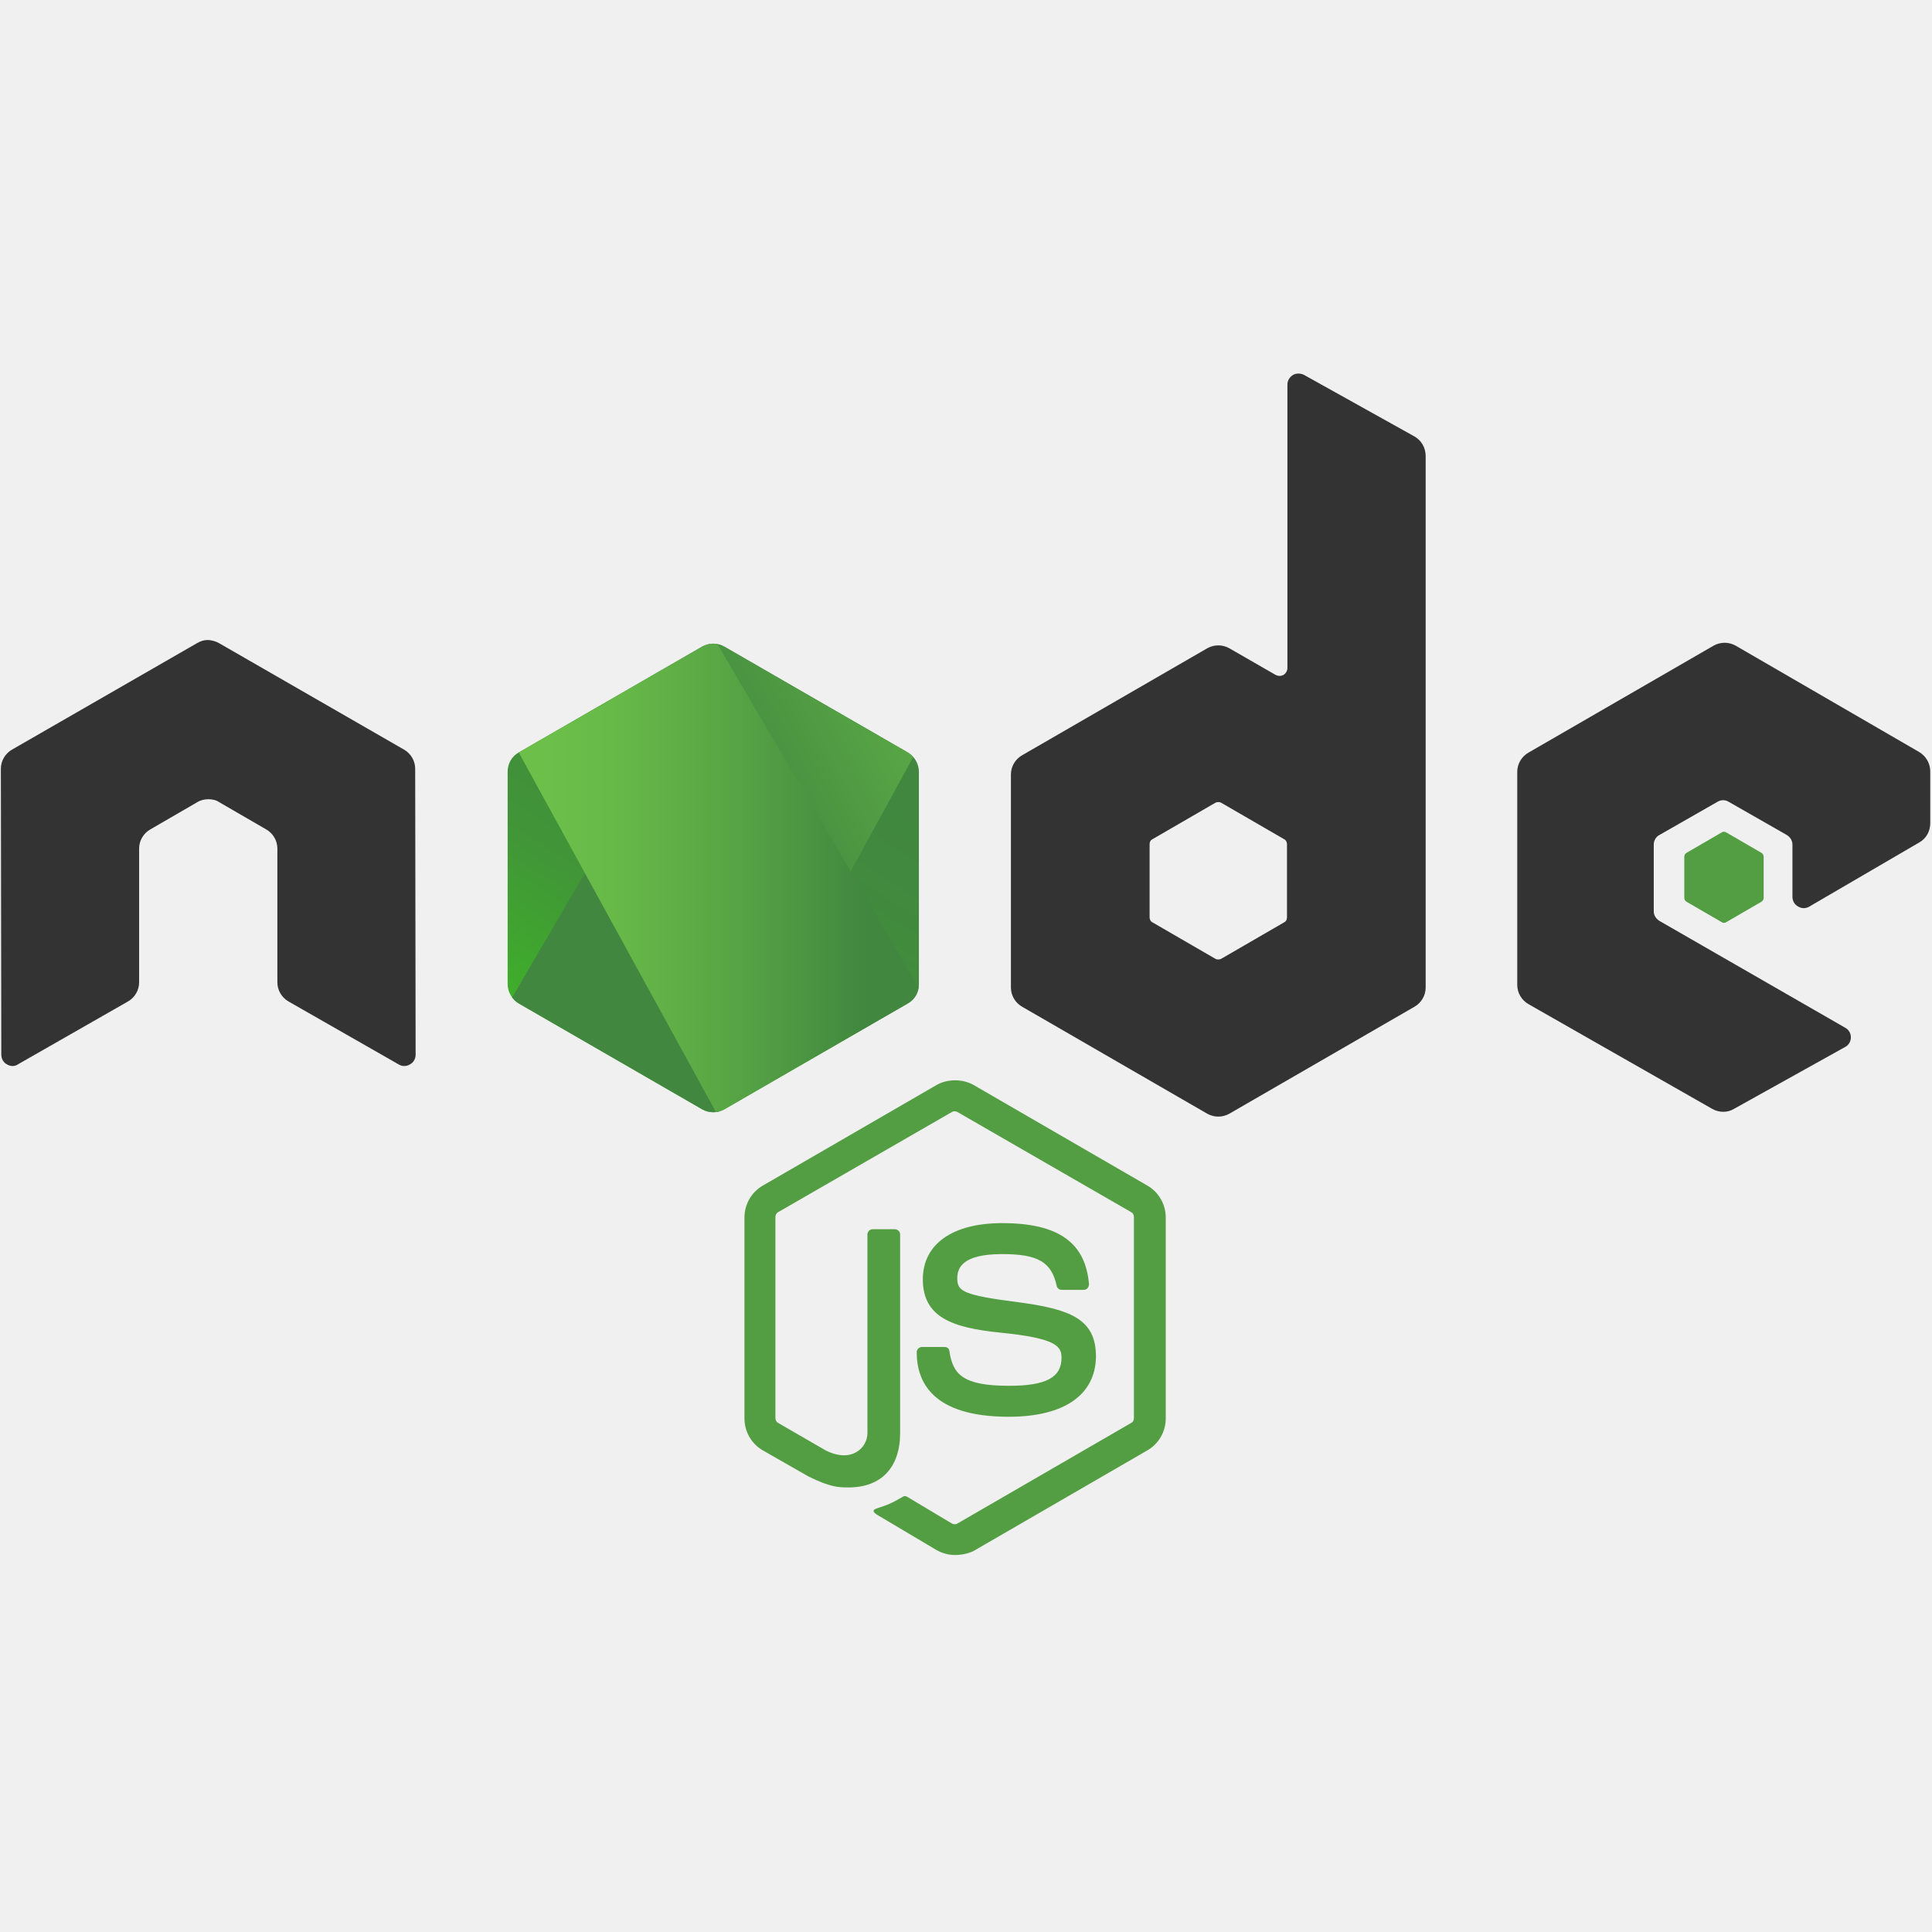
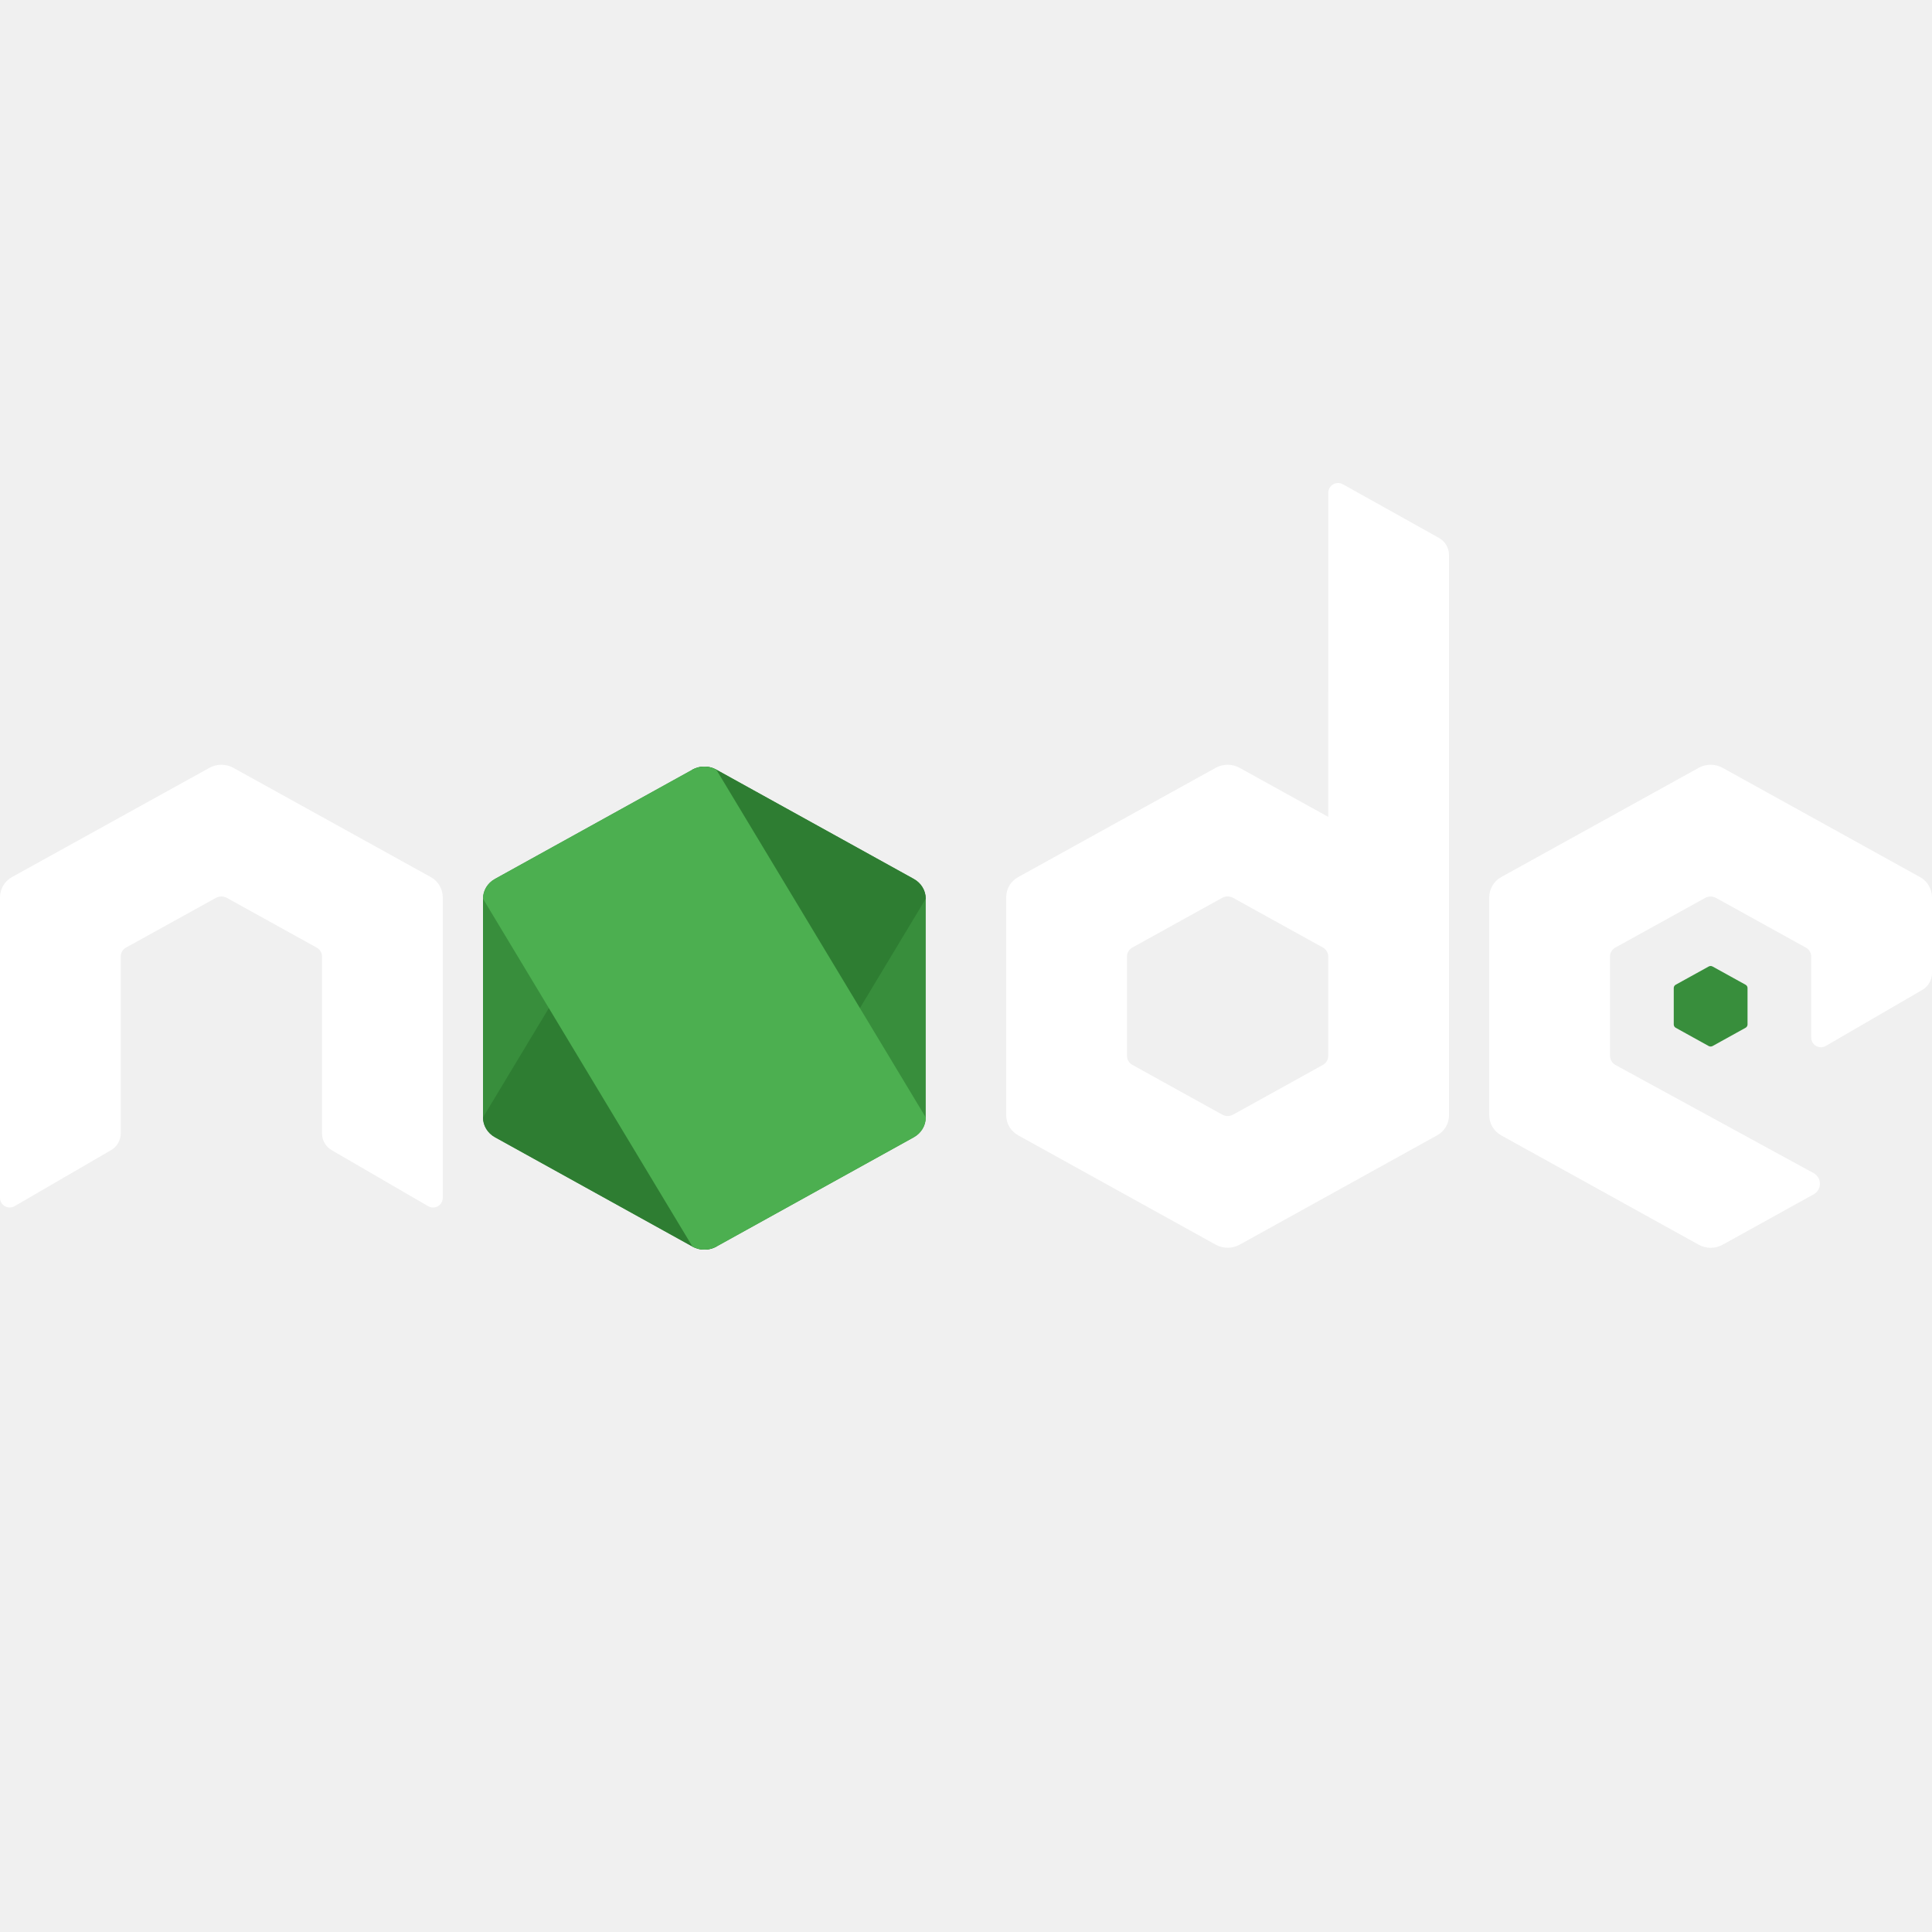
- <svg xmlns="http://www.w3.org/2000/svg" xmlns:xlink="http://www.w3.org/1999/xlink" width="800px" height="800px" viewBox="0 -99 512 512" version="1.1" preserveAspectRatio="xMidYMid">
-   <defs>
-     <linearGradient x1="68.188%" y1="17.487%" x2="27.823%" y2="89.755%" id="linearGradient-1">
-       <stop stop-color="#41873F" offset="0%">
- 
- </stop>
-       <stop stop-color="#418B3D" offset="32.88%">
- 
- </stop>
-       <stop stop-color="#419637" offset="63.52%">
- 
- </stop>
-       <stop stop-color="#3FA92D" offset="93.19%">
- 
- </stop>
-       <stop stop-color="#3FAE2A" offset="100%">
- 
- </stop>
-     </linearGradient>
-     <path id="path-2" d="M57.903,1.849 C56.054,0.809 53.858,0.809 52.009,1.849 L3.352,29.934 C1.502,30.974 0.462,32.939 0.462,35.019 L0.462,91.305 C0.462,93.385 1.618,95.35 3.352,96.39 L52.009,124.475 C53.858,125.515 56.054,125.515 57.903,124.475 L106.561,96.39 C108.41,95.35 109.45,93.385 109.45,91.305 L109.45,35.019 C109.45,32.939 108.294,30.974 106.561,29.934 L57.903,1.849 L57.903,1.849 Z">
- 
- </path>
-     <linearGradient x1="43.277%" y1="55.169%" x2="159.245%" y2="-18.306%" id="linearGradient-4">
-       <stop stop-color="#41873F" offset="13.76%">
- 
- </stop>
-       <stop stop-color="#54A044" offset="40.32%">
- 
- </stop>
-       <stop stop-color="#66B848" offset="71.36%">
- 
- </stop>
-       <stop stop-color="#6CC04A" offset="90.81%">
- 
- </stop>
-     </linearGradient>
-     <linearGradient x1="-4413.77%" y1="13.43%" x2="5327.93%" y2="13.43%" id="linearGradient-5">
-       <stop stop-color="#6CC04A" offset="9.192%">
- 
- </stop>
-       <stop stop-color="#66B848" offset="28.64%">
- 
- </stop>
-       <stop stop-color="#54A044" offset="59.68%">
- 
- </stop>
-       <stop stop-color="#41873F" offset="86.24%">
- 
- </stop>
-     </linearGradient>
-     <linearGradient x1="-4.389%" y1="49.997%" x2="101.499%" y2="49.997%" id="linearGradient-6">
-       <stop stop-color="#6CC04A" offset="9.192%">
- 
- </stop>
-       <stop stop-color="#66B848" offset="28.64%">
- 
- </stop>
-       <stop stop-color="#54A044" offset="59.68%">
- 
- </stop>
-       <stop stop-color="#41873F" offset="86.24%">
- 
- </stop>
-     </linearGradient>
-     <linearGradient x1="-9713.77%" y1="36.21%" x2="27.93%" y2="36.21%" id="linearGradient-7">
-       <stop stop-color="#6CC04A" offset="9.192%">
- 
- </stop>
-       <stop stop-color="#66B848" offset="28.64%">
- 
- </stop>
-       <stop stop-color="#54A044" offset="59.68%">
- 
- </stop>
-       <stop stop-color="#41873F" offset="86.24%">
- 
- </stop>
-     </linearGradient>
-     <linearGradient x1="-103.861%" y1="50.275%" x2="100.797%" y2="50.275%" id="linearGradient-8">
-       <stop stop-color="#6CC04A" offset="9.192%">
- 
- </stop>
-       <stop stop-color="#66B848" offset="28.64%">
- 
- </stop>
-       <stop stop-color="#54A044" offset="59.68%">
- 
- </stop>
-       <stop stop-color="#41873F" offset="86.24%">
- 
- </stop>
-     </linearGradient>
-     <linearGradient x1="130.613%" y1="-211.069%" x2="4.393%" y2="201.605%" id="linearGradient-9">
-       <stop stop-color="#41873F" offset="0%">
- 
- </stop>
-       <stop stop-color="#418B3D" offset="32.88%">
- 
- </stop>
-       <stop stop-color="#419637" offset="63.52%">
- 
- </stop>
-       <stop stop-color="#3FA92D" offset="93.19%">
- 
- </stop>
-       <stop stop-color="#3FAE2A" offset="100%">
- 
- </stop>
-     </linearGradient>
-   </defs>
-   <g fill="none">
-     <path d="M253.111,313.094 C251.377,313.094 249.759,312.632 248.256,311.823 L232.885,302.693 C230.573,301.421 231.729,300.959 232.423,300.728 C235.543,299.688 236.121,299.456 239.357,297.607 C239.704,297.376 240.166,297.492 240.513,297.723 L252.302,304.773 C252.764,305.004 253.342,305.004 253.688,304.773 L299.803,278.075 C300.265,277.844 300.497,277.381 300.497,276.804 L300.497,223.523 C300.497,222.945 300.265,222.483 299.803,222.252 L253.688,195.67 C253.226,195.438 252.648,195.438 252.302,195.67 L206.187,222.252 C205.725,222.483 205.493,223.061 205.493,223.523 L205.493,276.804 C205.493,277.266 205.725,277.844 206.187,278.075 L218.785,285.356 C225.604,288.823 229.88,284.778 229.88,280.733 L229.88,228.146 C229.88,227.453 230.458,226.759 231.267,226.759 L237.161,226.759 C237.855,226.759 238.548,227.337 238.548,228.146 L238.548,280.733 C238.548,289.864 233.578,295.18 224.91,295.18 C222.252,295.18 220.172,295.18 214.277,292.291 L202.142,285.356 C199.137,283.623 197.288,280.386 197.288,276.919 L197.288,223.639 C197.288,220.172 199.137,216.935 202.142,215.202 L248.256,188.504 C251.146,186.886 255.075,186.886 257.965,188.504 L304.079,215.202 C307.084,216.935 308.934,220.172 308.934,223.639 L308.934,276.919 C308.934,280.386 307.084,283.623 304.079,285.356 L257.965,312.054 C256.462,312.748 254.729,313.094 253.111,313.094 Z M267.326,276.457 C247.101,276.457 242.94,267.211 242.94,259.352 C242.94,258.658 243.518,257.965 244.327,257.965 L250.337,257.965 C251.03,257.965 251.608,258.427 251.608,259.121 C252.533,265.246 255.191,268.251 267.442,268.251 C277.15,268.251 281.311,266.055 281.311,260.854 C281.311,257.849 280.155,255.653 265.015,254.151 C252.417,252.879 244.558,250.106 244.558,240.051 C244.558,230.689 252.417,225.141 265.593,225.141 C280.386,225.141 287.668,230.227 288.592,241.322 C288.592,241.669 288.477,242.015 288.246,242.362 C288.014,242.593 287.668,242.824 287.321,242.824 L281.311,242.824 C280.733,242.824 280.155,242.362 280.04,241.784 C278.653,235.428 275.07,233.347 265.593,233.347 C254.96,233.347 253.688,237.046 253.688,239.819 C253.688,243.171 255.191,244.211 269.522,246.06 C283.738,247.91 290.442,250.568 290.442,260.507 C290.326,270.678 282.005,276.457 267.326,276.457 Z" fill="#539E43">
- 
- </path>
-     <path d="M110.028,104.712 C110.028,102.631 108.872,100.666 107.023,99.626 L58.019,71.426 C57.21,70.963 56.285,70.732 55.361,70.617 L54.898,70.617 C53.974,70.617 53.049,70.963 52.24,71.426 L3.236,99.626 C1.387,100.666 0.231,102.631 0.231,104.712 L0.347,180.529 C0.347,181.569 0.925,182.609 1.849,183.072 C2.774,183.65 3.93,183.65 4.739,183.072 L33.864,166.429 C35.713,165.389 36.869,163.424 36.869,161.344 L36.869,125.862 C36.869,123.781 38.024,121.817 39.874,120.777 L52.24,113.611 C53.165,113.033 54.205,112.802 55.245,112.802 C56.285,112.802 57.326,113.033 58.135,113.611 L70.501,120.777 C72.35,121.817 73.506,123.781 73.506,125.862 L73.506,161.344 C73.506,163.424 74.662,165.389 76.511,166.429 L105.636,183.072 C106.561,183.65 107.716,183.65 108.641,183.072 C109.566,182.609 110.144,181.569 110.144,180.529 L110.028,104.712 L110.028,104.712 Z" fill="#333333">
- 
- </path>
-     <path d="M345.571,0.347 C344.647,-0.116 343.491,-0.116 342.682,0.347 C341.757,0.925 341.179,1.849 341.179,2.889 L341.179,78.014 C341.179,78.707 340.833,79.4 340.139,79.863 C339.446,80.209 338.752,80.209 338.059,79.863 L325.808,72.813 C323.958,71.772 321.763,71.772 319.913,72.813 L270.909,101.129 C269.06,102.169 267.904,104.134 267.904,106.214 L267.904,162.73 C267.904,164.811 269.06,166.776 270.909,167.816 L319.913,196.132 C321.763,197.172 323.958,197.172 325.808,196.132 L374.812,167.816 C376.661,166.776 377.817,164.811 377.817,162.73 L377.817,21.844 C377.817,19.648 376.661,17.683 374.812,16.643 L345.571,0.347 L345.571,0.347 Z M341.064,144.123 C341.064,144.701 340.833,145.163 340.37,145.394 L323.612,155.102 C323.149,155.334 322.572,155.334 322.109,155.102 L305.351,145.394 C304.888,145.163 304.657,144.585 304.657,144.123 L304.657,124.706 C304.657,124.128 304.888,123.666 305.351,123.435 L322.109,113.726 C322.572,113.495 323.149,113.495 323.612,113.726 L340.37,123.435 C340.833,123.666 341.064,124.244 341.064,124.706 L341.064,144.123 L341.064,144.123 Z" fill="#333333">
- 
- </path>
-     <g transform="translate(401.0474, 70.50113)">
-       <path d="M107.601,53.743 C109.45,52.702 110.49,50.738 110.49,48.657 L110.49,34.904 C110.49,32.823 109.335,30.859 107.601,29.819 L58.944,1.618 C57.094,0.578 54.898,0.578 53.049,1.618 L4.045,29.934 C2.196,30.974 1.04,32.939 1.04,35.019 L1.04,91.536 C1.04,93.616 2.196,95.581 4.045,96.621 L52.702,124.359 C54.552,125.4 56.748,125.4 58.481,124.359 L87.953,107.948 C88.878,107.485 89.456,106.445 89.456,105.405 C89.456,104.365 88.878,103.325 87.953,102.862 L38.718,74.546 C37.793,73.968 37.215,73.044 37.215,72.004 L37.215,54.321 C37.215,53.28 37.793,52.24 38.718,51.778 L54.089,42.994 C55.014,42.416 56.17,42.416 57.094,42.994 L72.466,51.778 C73.391,52.356 73.968,53.28 73.968,54.321 L73.968,68.19 C73.968,69.23 74.546,70.27 75.471,70.732 C76.395,71.31 77.551,71.31 78.476,70.732 L107.601,53.743 L107.601,53.743 Z" fill="#333333">
- 
- </path>
-       <path d="M55.245,51.084 C55.592,50.853 56.054,50.853 56.401,51.084 L65.763,56.516 C66.109,56.748 66.34,57.094 66.34,57.557 L66.34,68.421 C66.34,68.883 66.109,69.23 65.763,69.461 L56.401,74.893 C56.054,75.124 55.592,75.124 55.245,74.893 L45.884,69.461 C45.537,69.23 45.306,68.883 45.306,68.421 L45.306,57.557 C45.306,57.094 45.537,56.748 45.884,56.516 L55.245,51.084 L55.245,51.084 Z" fill="#539E43">
- 
- </path>
-     </g>
-     <g transform="translate(134.0677, 70.50113)">
-       <mask id="mask-3" fill="white">
-         <use xlink:href="#path-2">
- 
- </use>
-       </mask>
-       <use fill="url(#linearGradient-1)" xlink:href="#path-2">
- 
- </use>
-       <g mask="url(#mask-3)">
-         <path d="M51.893,1.849 L3.121,29.934 C1.271,30.974 0,32.939 0,35.019 L0,91.305 C0,92.692 0.578,93.963 1.502,95.003 L56.285,1.156 C54.898,0.925 53.28,1.04 51.893,1.849 L51.893,1.849 Z">
- 
- </path>
-         <path d="M56.632,125.053 C57.094,124.937 57.557,124.706 58.019,124.475 L106.792,96.39 C108.641,95.35 109.797,93.385 109.797,91.305 L109.797,35.019 C109.797,33.517 109.103,32.014 108.063,30.974 L56.632,125.053 L56.632,125.053 Z">
- 
- </path>
-         <path d="M106.676,29.934 L57.788,1.849 C57.326,1.618 56.748,1.387 56.285,1.271 L1.502,95.119 C1.965,95.697 2.543,96.159 3.121,96.506 L52.009,124.591 C53.396,125.4 55.014,125.631 56.516,125.168 L107.948,31.09 C107.601,30.628 107.139,30.281 106.676,29.934 L106.676,29.934 Z" fill="url(#linearGradient-4)">
- 
- </path>
-       </g>
-       <g mask="url(#mask-3)">
-         <g transform="translate(0, -9.24605)">
-           <path d="M109.797,100.551 L109.797,44.265 C109.797,42.185 108.526,40.22 106.676,39.18 L57.788,11.095 C57.21,10.749 56.632,10.517 55.939,10.402 L109.45,101.822 C109.681,101.475 109.797,101.013 109.797,100.551 L109.797,100.551 Z" fill="none">
- 
- </path>
-           <path d="M3.121,39.18 C1.271,40.22 0,42.185 0,44.265 L0,100.551 C0,102.631 1.387,104.596 3.121,105.636 L52.009,133.721 C53.165,134.414 54.436,134.646 55.823,134.414 L3.467,39.065 L3.121,39.18 L3.121,39.18 Z" fill="none">
- 
- </path>
-           <path fill="url(#linearGradient-5)" fill-rule="evenodd" d="M50.391,0.809 L49.698,1.156 L50.622,1.156 L50.391,0.809 Z">
- 
- </path>
-           <path d="M106.792,105.636 C108.179,104.827 109.219,103.44 109.681,101.938 L56.054,10.402 C54.667,10.171 53.165,10.286 51.893,11.095 L3.352,39.065 L55.707,134.53 C56.401,134.414 57.21,134.183 57.903,133.837 L106.792,105.636 L106.792,105.636 Z" fill="url(#linearGradient-6)" fill-rule="evenodd">
- 
- </path>
-           <path fill="url(#linearGradient-7)" fill-rule="evenodd" d="M111.299,104.712 L110.953,104.134 L110.953,104.943 L111.299,104.712 Z">
- 
- </path>
-           <path d="M106.792,105.636 L58.019,133.721 C57.326,134.068 56.632,134.299 55.823,134.414 L56.748,136.148 L110.837,104.827 L110.837,104.134 L109.45,101.822 C109.219,103.44 108.179,104.827 106.792,105.636 L106.792,105.636 Z" fill="url(#linearGradient-8)" fill-rule="evenodd">
- 
- </path>
-           <path d="M106.792,105.636 L58.019,133.721 C57.326,134.068 56.632,134.299 55.823,134.414 L56.748,136.148 L110.837,104.827 L110.837,104.134 L109.45,101.822 C109.219,103.44 108.179,104.827 106.792,105.636 L106.792,105.636 Z" fill="url(#linearGradient-9)" fill-rule="evenodd">
- 
- </path>
-         </g>
-       </g>
+ <svg xmlns="http://www.w3.org/2000/svg" viewBox="0,0,256,256" width="48px" height="48px" fill-rule="nonzero">
+   <g fill="none" fill-rule="nonzero" stroke="none" stroke-width="1" stroke-linecap="butt" stroke-linejoin="miter" stroke-miterlimit="10" stroke-dasharray="" stroke-dashoffset="0" font-family="none" font-weight="none" font-size="none" text-anchor="none" style="mix-blend-mode: normal">
+     <g transform="scale(5.33333,5.33333)">
+       <path d="M17.204,19.122l-4.907,2.715c-0.184,0.101 -0.297,0.289 -0.297,0.492v5.433c0,0.203 0.113,0.39 0.297,0.492l4.908,2.717c0.183,0.101 0.41,0.101 0.593,0l4.907,-2.717c0.182,-0.102 0.295,-0.289 0.295,-0.492v-5.433c0,-0.203 -0.113,-0.39 -0.297,-0.492l-4.906,-2.715c-0.092,-0.051 -0.195,-0.076 -0.297,-0.076c-0.103,0 -0.205,0.025 -0.297,0.076M42.451,24.013l-0.818,0.452c-0.031,0.017 -0.049,0.048 -0.049,0.082v0.906c0,0.034 0.019,0.065 0.049,0.082l0.818,0.453c0.031,0.017 0.068,0.017 0.099,0l0.818,-0.453c0.03,-0.017 0.049,-0.048 0.049,-0.082v-0.906c0,-0.034 -0.019,-0.065 -0.05,-0.082l-0.818,-0.452c-0.015,-0.009 -0.032,-0.013 -0.049,-0.013c-0.017,0 -0.034,0.004 -0.049,0.013" fill="#388e3c" />
+       <path d="M35.751,13.364l-2.389,-1.333c-0.075,-0.042 -0.167,-0.041 -0.241,0.003c-0.074,0.044 -0.12,0.123 -0.12,0.209l-0.001,8.052l-2.203,-1.219c-0.092,-0.051 -0.195,-0.076 -0.297,-0.076c-0.102,0 -0.205,0.025 -0.297,0.076h0.001l-4.907,2.715c-0.184,0.101 -0.297,0.289 -0.297,0.491v5.433c0,0.203 0.113,0.39 0.297,0.492l4.908,2.717c0.183,0.101 0.41,0.101 0.593,0l4.907,-2.717c0.182,-0.101 0.295,-0.289 0.295,-0.492v-13.927c0,-0.176 -0.096,-0.338 -0.249,-0.424zM32.866,26.458l-2.23,1.235c-0.083,0.046 -0.186,0.046 -0.269,0l-2.231,-1.235c-0.085,-0.046 -0.136,-0.132 -0.136,-0.224v-2.47c0,-0.092 0.051,-0.177 0.135,-0.224l2.231,-1.234h-0.001c0.042,-0.023 0.088,-0.034 0.135,-0.034c0.047,0 0.093,0.012 0.135,0.034l2.23,1.234c0.084,0.047 0.135,0.133 0.135,0.225v2.47c0,0.091 -0.051,0.177 -0.134,0.223z" fill="#ffffff" />
+       <path d="M17.204,19.122l-5.204,8.64c0,0.203 0.113,0.39 0.297,0.492l4.908,2.717c0.183,0.101 0.41,0.101 0.593,0l5.202,-8.642c0,-0.203 -0.113,-0.39 -0.297,-0.492l-4.906,-2.715c-0.092,-0.051 -0.195,-0.076 -0.297,-0.076c-0.103,0 -0.205,0.025 -0.297,0.076" fill="#2e7d32" />
+       <path d="M17.204,19.122l-4.907,2.715c-0.184,0.101 -0.297,0.289 -0.297,0.492l5.204,8.642c0.183,0.101 0.41,0.101 0.593,0l4.907,-2.717c0.183,-0.102 0.296,-0.289 0.296,-0.492l-5.203,-8.64c-0.092,-0.051 -0.195,-0.076 -0.297,-0.076c-0.103,0 -0.205,0.025 -0.297,0.076" fill="#4caf50" />
+       <path d="M47.703,21.791l-4.906,-2.715c-0.092,-0.051 -0.195,-0.076 -0.297,-0.076c-0.102,0 -0.205,0.025 -0.297,0.076h0.001l-4.907,2.715c-0.183,0.101 -0.297,0.293 -0.297,0.503v5.411c0,0.209 0.114,0.402 0.297,0.503l4.908,2.717c0.184,0.102 0.409,0.102 0.593,0l2.263,-1.253c0.207,-0.115 0.206,-0.412 -0.002,-0.526l-4.924,-2.687c-0.083,-0.047 -0.135,-0.134 -0.135,-0.228v-2.466c0,-0.092 0.05,-0.177 0.13,-0.221l2.235,-1.236h-0.001c0.042,-0.023 0.088,-0.034 0.135,-0.034c0.047,0 0.093,0.012 0.135,0.034l2.235,1.237c0.08,0.044 0.13,0.129 0.13,0.221v2.012c0,0.086 0.046,0.166 0.121,0.209c0.075,0.042 0.167,0.042 0.242,-0.001l2.398,-1.393c0.148,-0.086 0.24,-0.245 0.24,-0.417v-1.88c0,-0.211 -0.114,-0.404 -0.297,-0.505zM10.703,21.791l-4.906,-2.715c-0.092,-0.051 -0.195,-0.076 -0.297,-0.076c-0.102,0 -0.205,0.025 -0.297,0.076h0.001l-4.907,2.715c-0.183,0.101 -0.297,0.293 -0.297,0.503v7.465c0,0.086 0.046,0.166 0.121,0.209c0.075,0.042 0.167,0.042 0.242,-0.001l2.398,-1.393c0.148,-0.086 0.239,-0.245 0.239,-0.417v-4.393c0,-0.092 0.05,-0.177 0.13,-0.221l2.235,-1.236v0c0.042,-0.023 0.088,-0.034 0.135,-0.034c0.047,0 0.093,0.012 0.135,0.034l2.235,1.237c0.08,0.044 0.13,0.129 0.13,0.221v4.393c0,0.172 0.091,0.331 0.24,0.417l2.398,1.393c0.075,0.043 0.167,0.043 0.242,0.001c0.074,-0.044 0.12,-0.124 0.12,-0.21v-7.464c0,-0.21 -0.114,-0.403 -0.297,-0.504z" fill="#ffffff" />
    </g>
  </g>
</svg>
